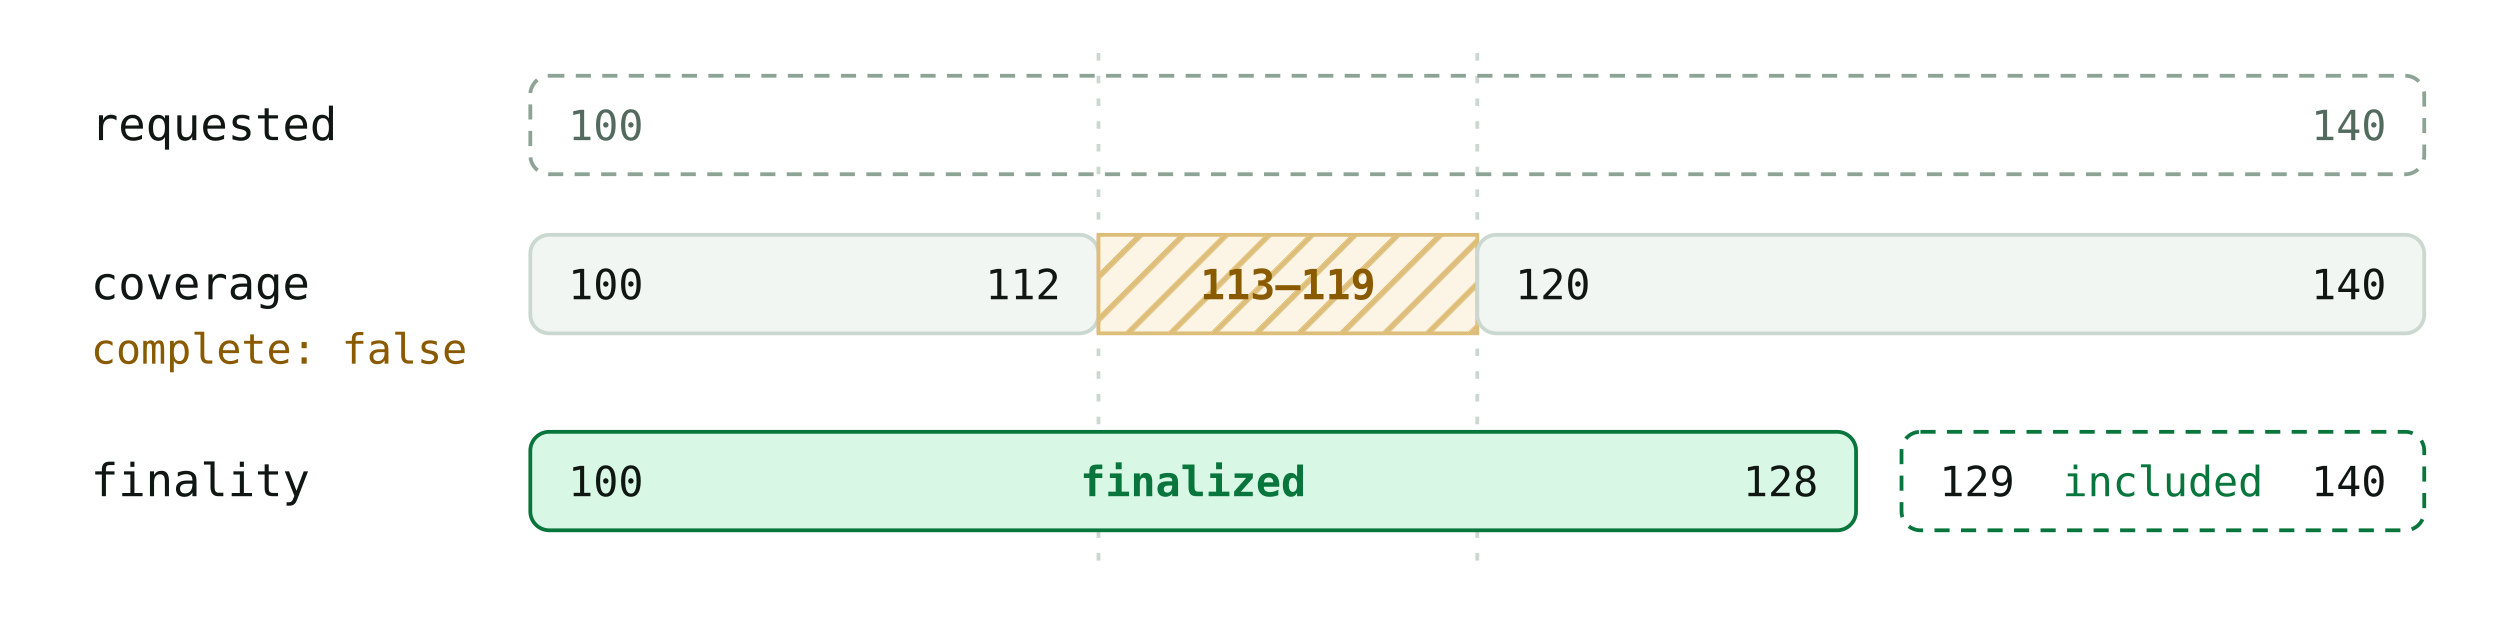
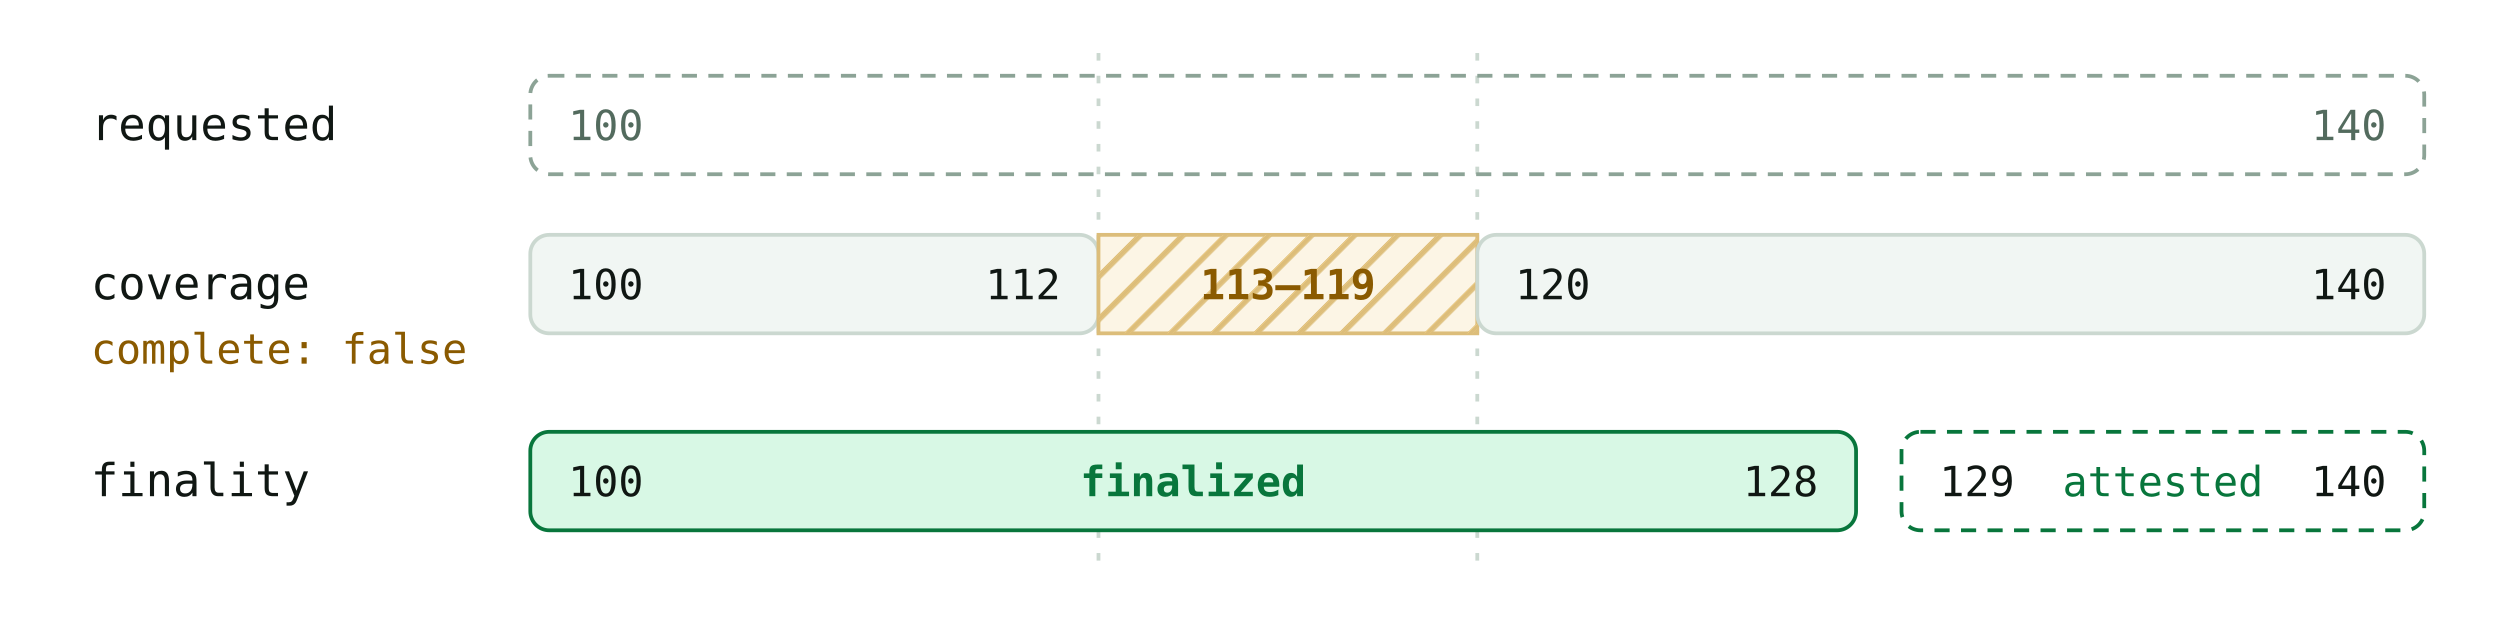
<svg xmlns="http://www.w3.org/2000/svg" viewBox="0 0 660 164" width="660" height="164" role="img" aria-labelledby="title desc">
  <style>
svg{font-family:'JetBrains Mono',ui-monospace,SFMono-Regular,Menlo,Consolas,monospace;font-size:12px}
text{fill:#101713}.d{fill:#536b5e}.f{fill:#8ca396}.a{fill:#08763c}.h{fill:#8a5a00}
.k{font-size:10px;letter-spacing:.08em}.s{font-size:11px}.b{font-weight:700}
.box{fill:#f1f6f3;stroke:#cbd8d0}.boxa{fill:#d8f8e5;stroke:#08763c}.boxh{fill:#fcf5e5;stroke:#dcbd7a}
.ln{fill:none;stroke:#8ca396;stroke-width:1.25}.lna{fill:none;stroke:#08763c;stroke-width:1.5}.lnh{fill:none;stroke:#8a5a00;stroke-width:1.5}
.rule{stroke:#cbd8d0;stroke-dasharray:2 4}.dash{stroke-dasharray:4 4}
.open{fill:none;stroke:#8ca396;stroke-dasharray:4 3}.opena{fill:none;stroke:#08763c;stroke-dasharray:4 3}
.mk{fill:#8ca396}.mka{fill:#08763c}.mkh{fill:#8a5a00}.hatch{stroke:#dcbd7a;stroke-width:3}
</style>
  <defs>
    <pattern id="gap" width="8" height="8" patternUnits="userSpaceOnUse" patternTransform="rotate(45)">
      <line class="hatch" x1="0" y1="0" x2="0" y2="8" />
    </pattern>
  </defs>
  <line class="rule" x1="290" y1="14" x2="290" y2="150" />
  <line class="rule" x1="390" y1="14" x2="390" y2="150" />
  <text x="24" y="37">requested</text>
  <rect class="open" x="140" y="20" width="500" height="26" rx="5" />
  <text class="s d" x="150" y="37">100</text>
  <text class="s d" x="630" y="37" text-anchor="end">140</text>
  <text x="24" y="79">coverage</text>
  <text class="s h" x="24" y="96">complete: false</text>
  <rect class="box" x="140" y="62" width="150" height="26" rx="5" />
  <text class="s" x="150" y="79">100</text>
  <text class="s" x="280" y="79" text-anchor="end">112</text>
  <rect class="boxh" x="290" y="62" width="100" height="26" />
  <rect x="290" y="62" width="100" height="26" fill="url(#gap)" />
  <text class="s h b" x="340" y="79" text-anchor="middle">113–119</text>
  <rect class="box" x="390" y="62" width="250" height="26" rx="5" />
  <text class="s" x="400" y="79">120</text>
  <text class="s" x="630" y="79" text-anchor="end">140</text>
  <text x="24" y="131">finality</text>
  <rect class="boxa" x="140" y="114" width="350" height="26" rx="5" />
  <text class="s" x="150" y="131">100</text>
  <text class="s a b" x="315" y="131" text-anchor="middle">finalized</text>
  <text class="s" x="480" y="131" text-anchor="end">128</text>
  <rect class="opena" x="502" y="114" width="138" height="26" rx="5" />
  <text class="s" x="512" y="131">129</text>
-   <text class="s a" x="571" y="131" text-anchor="middle">included</text>
+   <text class="s a" x="571" y="131" text-anchor="middle">attested</text>
  <text class="s" x="630" y="131" text-anchor="end">140</text>
</svg>
